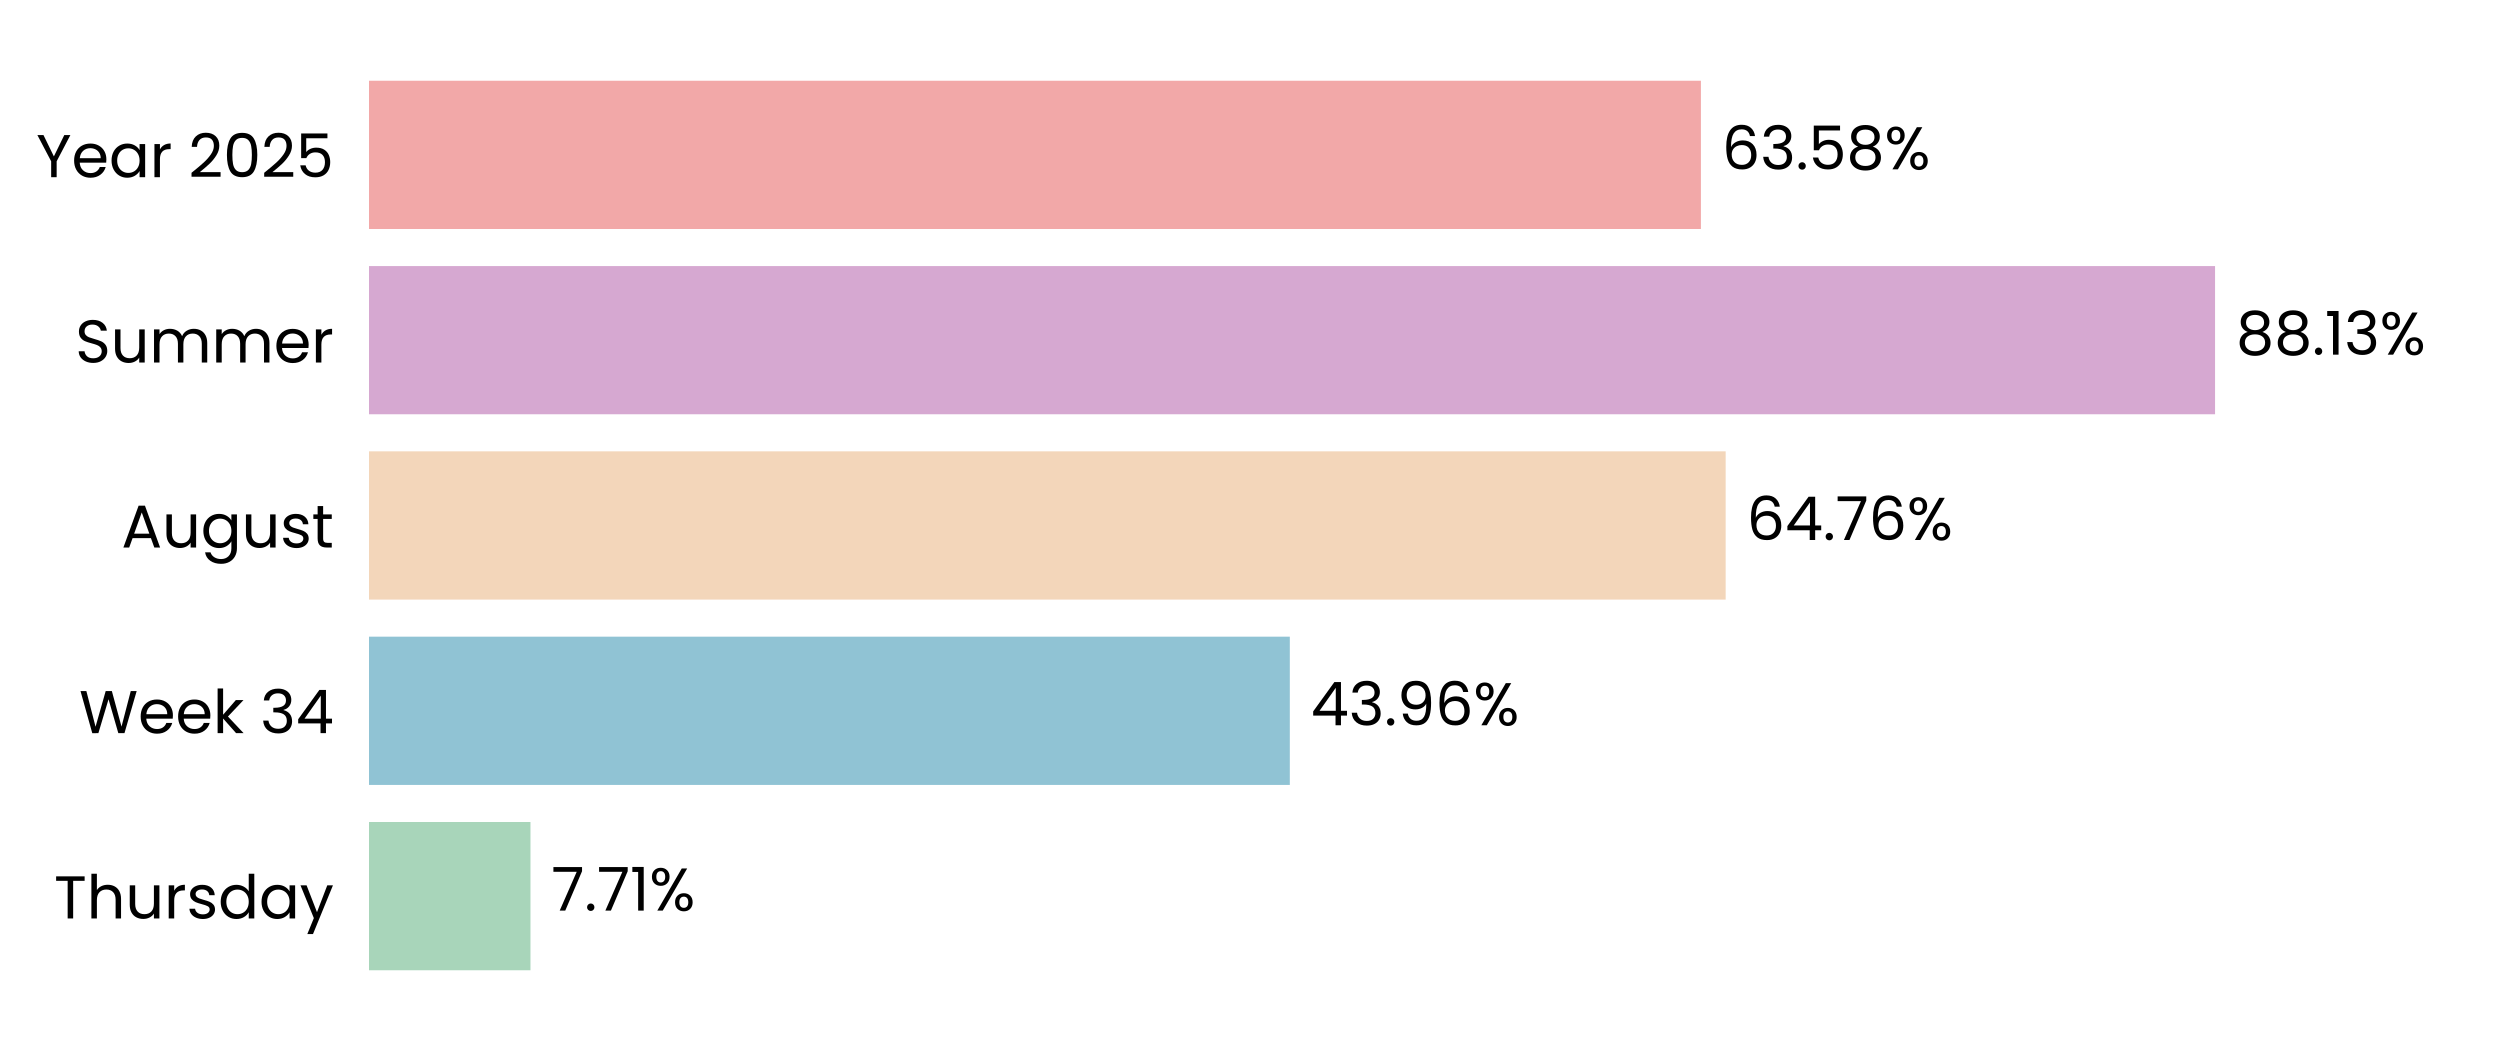
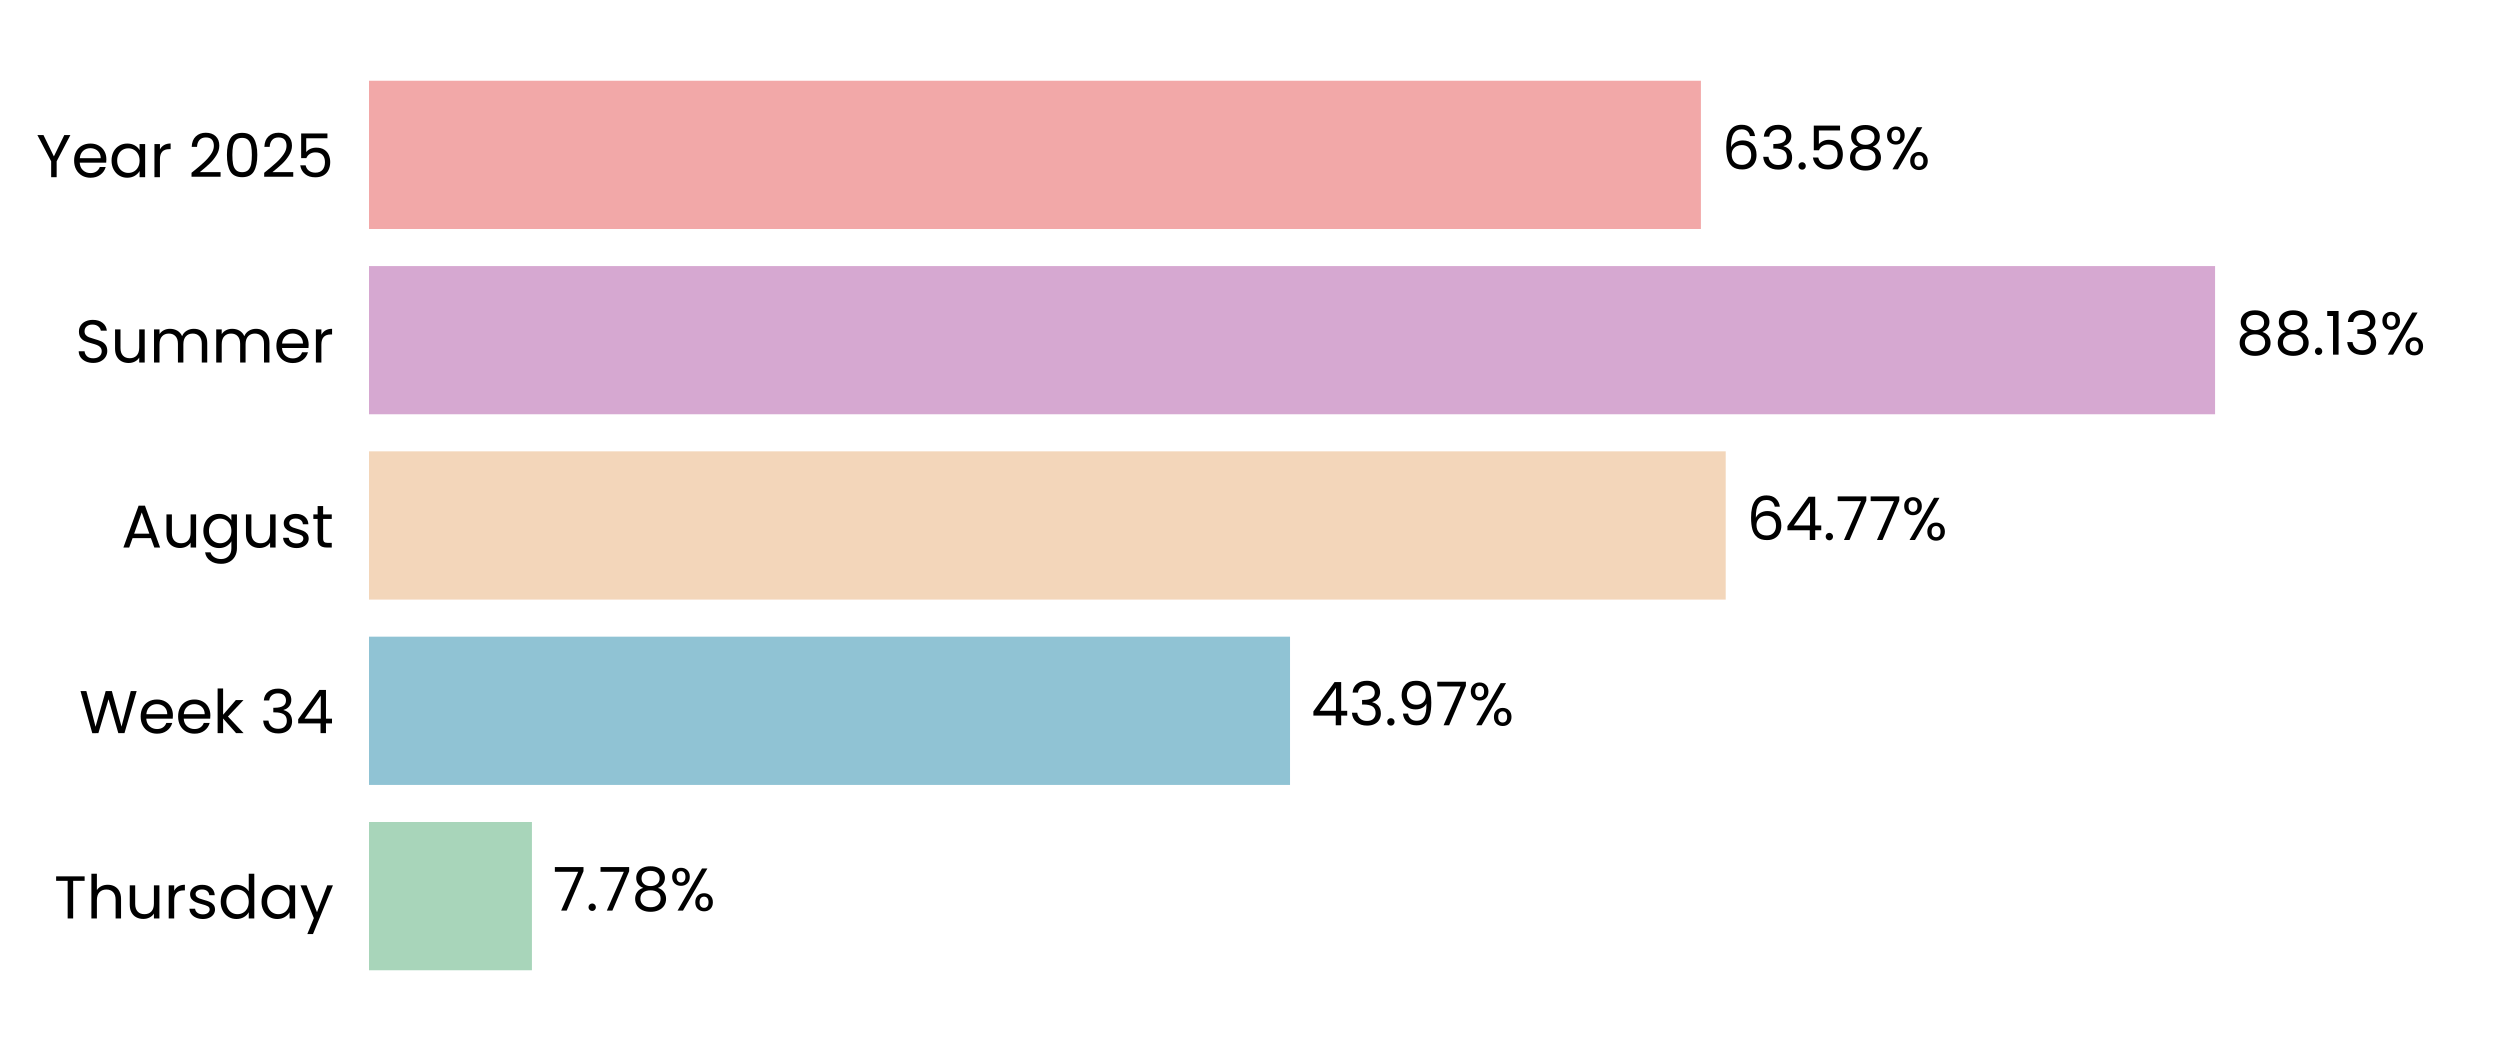
<svg xmlns="http://www.w3.org/2000/svg" xmlns:xlink="http://www.w3.org/1999/xlink" width="496.691pt" height="208.8pt" viewBox="0 0 496.691 208.8" version="1.1">
  <defs>
    <style type="text/css">*{stroke-linejoin: round; stroke-linecap: butt}</style>
  </defs>
  <g id="figure_1">
    <g id="patch_1">
      <path d="M 0 208.8  L 496.691 208.8  L 496.691 0  L 0 0  L 0 208.8  z " style="fill: none" />
    </g>
    <g id="axes_1">
      <g id="patch_2">
        <path d="M 73.311 201.6  L 489.491 201.6  L 489.491 7.2  L 73.311 7.2  L 73.311 201.6  z " style="fill: none" />
      </g>
      <g id="patch_3">
-         <path d="M 73.311 192.764  L 105.392 192.764  L 105.392 163.309  L 73.311 163.309  z " clip-path="url(#p39da7021e7)" style="fill: #a8d5ba" />
+         <path d="M 73.311 192.764  L 105.681 192.764  L 105.681 163.309  L 73.311 163.309  z " clip-path="url(#p99916bc58b)" style="fill: #a8d5ba" />
      </g>
      <g id="patch_4">
-         <path d="M 73.311 155.945  L 256.257 155.945  L 256.257 126.491  L 73.311 126.491  z " clip-path="url(#p39da7021e7)" style="fill: #90c3d4" />
+         <path d="M 73.311 155.945  L 256.298 155.945  L 256.298 126.491  L 73.311 126.491  z " clip-path="url(#p99916bc58b)" style="fill: #90c3d4" />
      </g>
      <g id="patch_5">
-         <path d="M 73.311 119.127  L 342.849 119.127  L 342.849 89.673  L 73.311 89.673  z " clip-path="url(#p39da7021e7)" style="fill: #f3d6ba" />
+         <path d="M 73.311 119.127  L 342.859 119.127  L 342.859 89.673  L 73.311 89.673  z " clip-path="url(#p99916bc58b)" style="fill: #f3d6ba" />
      </g>
      <g id="patch_6">
-         <path d="M 73.311 82.309  L 440.079 82.309  L 440.079 52.855  L 73.311 52.855  z " clip-path="url(#p39da7021e7)" style="fill: #d6a8d1" />
+         <path d="M 73.311 82.309  L 440.082 82.309  L 440.082 52.855  L 73.311 52.855  z " clip-path="url(#p99916bc58b)" style="fill: #d6a8d1" />
      </g>
      <g id="patch_7">
-         <path d="M 73.311 45.491  L 337.93 45.491  L 337.93 16.036  L 73.311 16.036  z " clip-path="url(#p39da7021e7)" style="fill: #f2a8a8" />
+         <path d="M 73.311 45.491  L 337.931 45.491  L 337.931 16.036  L 73.311 16.036  z " clip-path="url(#p99916bc58b)" style="fill: #f2a8a8" />
      </g>
      <g id="matplotlib.axis_1">
        <g id="ytick_1">
          <g id="text_1">
            <g transform="translate(10.74188 182.4764) scale(0.12 -0.12)">
              <defs>
                <path id="Poppins-Regular-54" d="M 3238 4461  L 3238 3987  L 2022 3987  L 2022 0  L 1440 0  L 1440 3987  L 218 3987  L 218 4461  L 3238 4461  z " transform="scale(0.015625)" />
                <path id="Poppins-Regular-68" d="M 2234 3571  Q 2630 3571 2950 3401  Q 3270 3232 3452 2893  Q 3635 2554 3635 2067  L 3635 0  L 3059 0  L 3059 1984  Q 3059 2509 2796 2787  Q 2534 3066 2080 3066  Q 1619 3066 1347 2778  Q 1075 2490 1075 1939  L 1075 0  L 493 0  L 493 4736  L 1075 4736  L 1075 3008  Q 1248 3277 1552 3424  Q 1856 3571 2234 3571  z " transform="scale(0.015625)" />
                <path id="Poppins-Regular-75" d="M 3603 3507  L 3603 0  L 3021 0  L 3021 518  Q 2854 250 2556 99  Q 2259 -51 1901 -51  Q 1491 -51 1164 118  Q 838 288 649 627  Q 461 966 461 1453  L 461 3507  L 1037 3507  L 1037 1530  Q 1037 1011 1299 732  Q 1562 454 2016 454  Q 2483 454 2752 742  Q 3021 1030 3021 1581  L 3021 3507  L 3603 3507  z " transform="scale(0.015625)" />
                <path id="Poppins-Regular-72" d="M 1075 2938  Q 1229 3238 1513 3404  Q 1798 3571 2208 3571  L 2208 2970  L 2054 2970  Q 1075 2970 1075 1907  L 1075 0  L 493 0  L 493 3507  L 1075 3507  L 1075 2938  z " transform="scale(0.015625)" />
                <path id="Poppins-Regular-73" d="M 1734 -58  Q 1331 -58 1011 80  Q 691 218 505 464  Q 320 710 301 1030  L 902 1030  Q 928 768 1149 601  Q 1370 435 1728 435  Q 2061 435 2253 582  Q 2445 730 2445 954  Q 2445 1184 2240 1296  Q 2035 1408 1606 1517  Q 1216 1619 969 1724  Q 723 1830 547 2038  Q 371 2246 371 2586  Q 371 2854 531 3078  Q 691 3302 985 3433  Q 1280 3565 1658 3565  Q 2240 3565 2598 3270  Q 2957 2976 2982 2464  L 2400 2464  Q 2381 2739 2179 2905  Q 1978 3072 1638 3072  Q 1325 3072 1139 2937  Q 954 2803 954 2586  Q 954 2413 1066 2301  Q 1178 2189 1347 2121  Q 1517 2054 1818 1971  Q 2195 1869 2432 1769  Q 2669 1670 2838 1472  Q 3008 1274 3014 954  Q 3014 666 2854 435  Q 2694 205 2403 73  Q 2112 -58 1734 -58  z " transform="scale(0.015625)" />
                <path id="Poppins-Regular-64" d="M 275 1766  Q 275 2304 492 2710  Q 710 3117 1091 3341  Q 1472 3565 1946 3565  Q 2355 3565 2707 3376  Q 3059 3187 3245 2880  L 3245 4736  L 3834 4736  L 3834 0  L 3245 0  L 3245 659  Q 3072 346 2733 144  Q 2394 -58 1939 -58  Q 1472 -58 1091 172  Q 710 403 492 819  Q 275 1235 275 1766  z M 3245 1760  Q 3245 2157 3085 2451  Q 2925 2746 2653 2902  Q 2381 3059 2054 3059  Q 1728 3059 1459 2905  Q 1190 2752 1030 2457  Q 870 2163 870 1766  Q 870 1363 1030 1065  Q 1190 768 1459 611  Q 1728 454 2054 454  Q 2381 454 2653 611  Q 2925 768 3085 1065  Q 3245 1363 3245 1760  z " transform="scale(0.015625)" />
                <path id="Poppins-Regular-61" d="M 275 1766  Q 275 2304 492 2710  Q 710 3117 1091 3341  Q 1472 3565 1939 3565  Q 2400 3565 2739 3366  Q 3078 3168 3245 2867  L 3245 3507  L 3834 3507  L 3834 0  L 3245 0  L 3245 653  Q 3072 346 2729 144  Q 2387 -58 1933 -58  Q 1466 -58 1088 172  Q 710 403 492 819  Q 275 1235 275 1766  z M 3245 1760  Q 3245 2157 3085 2451  Q 2925 2746 2653 2902  Q 2381 3059 2054 3059  Q 1728 3059 1459 2905  Q 1190 2752 1030 2457  Q 870 2163 870 1766  Q 870 1363 1030 1065  Q 1190 768 1459 611  Q 1728 454 2054 454  Q 2381 454 2653 611  Q 2925 768 3085 1065  Q 3245 1363 3245 1760  z " transform="scale(0.015625)" />
                <path id="Poppins-Regular-79" d="M 3514 3507  L 1402 -1651  L 800 -1651  L 1491 38  L 77 3507  L 723 3507  L 1824 666  L 2912 3507  L 3514 3507  z " transform="scale(0.015625)" />
              </defs>
              <use xlink:href="#Poppins-Regular-54" />
              <use xlink:href="#Poppins-Regular-68" transform="translate(54.09999 0)" />
              <use xlink:href="#Poppins-Regular-75" transform="translate(118.1 0)" />
              <use xlink:href="#Poppins-Regular-72" transform="translate(182.1 0)" />
              <use xlink:href="#Poppins-Regular-73" transform="translate(219.3999 0)" />
              <use xlink:href="#Poppins-Regular-64" transform="translate(271.5999 0)" />
              <use xlink:href="#Poppins-Regular-61" transform="translate(339.1999 0)" />
              <use xlink:href="#Poppins-Regular-79" transform="translate(406.7999 0)" />
            </g>
          </g>
        </g>
        <g id="ytick_2">
          <g id="text_2">
            <g transform="translate(15.71813 145.6582) scale(0.12 -0.12)">
              <defs>
                <path id="Poppins-Regular-57" d="M 6099 4461  L 4806 0  L 4154 0  L 3117 3590  L 2042 0  L 1395 -6  L 147 4461  L 768 4461  L 1741 678  L 2816 4461  L 3469 4461  L 4493 691  L 5472 4461  L 6099 4461  z " transform="scale(0.015625)" />
                <path id="Poppins-Regular-65" d="M 3693 1888  Q 3693 1722 3674 1536  L 870 1536  Q 902 1018 1225 726  Q 1549 435 2010 435  Q 2387 435 2640 611  Q 2893 787 2995 1082  L 3622 1082  Q 3482 576 3059 259  Q 2637 -58 2010 -58  Q 1510 -58 1116 166  Q 723 390 499 803  Q 275 1216 275 1760  Q 275 2304 492 2713  Q 710 3123 1104 3344  Q 1498 3565 2010 3565  Q 2509 3565 2893 3347  Q 3277 3130 3485 2749  Q 3693 2368 3693 1888  z M 3091 2010  Q 3091 2342 2944 2582  Q 2797 2822 2544 2947  Q 2291 3072 1984 3072  Q 1542 3072 1232 2790  Q 922 2509 877 2010  L 3091 2010  z " transform="scale(0.015625)" />
                <path id="Poppins-Regular-6b" d="M 2451 0  L 1075 1549  L 1075 0  L 493 0  L 493 4736  L 1075 4736  L 1075 1952  L 2426 3507  L 3238 3507  L 1587 1760  L 3245 0  L 2451 0  z " transform="scale(0.015625)" />
                <path id="Poppins-Regular-20" transform="scale(0.015625)" />
                <path id="Poppins-Regular-33" d="M 384 3462  Q 429 4051 838 4384  Q 1248 4717 1901 4717  Q 2336 4717 2653 4560  Q 2970 4403 3133 4134  Q 3296 3866 3296 3526  Q 3296 3130 3069 2842  Q 2842 2554 2477 2470  L 2477 2438  Q 2893 2336 3136 2035  Q 3379 1734 3379 1248  Q 3379 883 3212 592  Q 3046 301 2713 134  Q 2381 -32 1914 -32  Q 1235 -32 800 323  Q 365 678 314 1331  L 877 1331  Q 922 947 1190 704  Q 1459 461 1907 461  Q 2355 461 2588 694  Q 2822 928 2822 1299  Q 2822 1779 2502 1990  Q 2182 2202 1536 2202  L 1389 2202  L 1389 2688  L 1542 2688  Q 2131 2694 2432 2883  Q 2733 3072 2733 3469  Q 2733 3808 2512 4013  Q 2291 4218 1882 4218  Q 1485 4218 1241 4013  Q 998 3808 954 3462  L 384 3462  z " transform="scale(0.015625)" />
                <path id="Poppins-Regular-34" d="M 256 1030  L 256 1472  L 2502 4582  L 3200 4582  L 3200 1536  L 3840 1536  L 3840 1030  L 3200 1030  L 3200 0  L 2624 0  L 2624 1030  L 256 1030  z M 2650 3974  L 928 1536  L 2650 1536  L 2650 3974  z " transform="scale(0.015625)" />
              </defs>
              <use xlink:href="#Poppins-Regular-57" />
              <use xlink:href="#Poppins-Regular-65" transform="translate(97.59999 0)" />
              <use xlink:href="#Poppins-Regular-65" transform="translate(159.6 0)" />
              <use xlink:href="#Poppins-Regular-6b" transform="translate(221.6 0)" />
              <use xlink:href="#Poppins-Regular-20" transform="translate(273.0999 0)" />
              <use xlink:href="#Poppins-Regular-33" transform="translate(299.7999 0)" />
              <use xlink:href="#Poppins-Regular-34" transform="translate(358.6999 0)" />
            </g>
          </g>
        </g>
        <g id="ytick_3">
          <g id="text_3">
            <g transform="translate(24.11812 108.78) scale(0.12 -0.12)">
              <defs>
                <path id="Poppins-Regular-41" d="M 3130 992  L 1184 992  L 826 0  L 211 0  L 1824 4435  L 2496 4435  L 4102 0  L 3488 0  L 3130 992  z M 2963 1466  L 2157 3718  L 1350 1466  L 2963 1466  z " transform="scale(0.015625)" />
                <path id="Poppins-Regular-67" d="M 1939 3565  Q 2394 3565 2736 3366  Q 3078 3168 3245 2867  L 3245 3507  L 3834 3507  L 3834 -77  Q 3834 -557 3629 -931  Q 3424 -1306 3043 -1517  Q 2662 -1728 2157 -1728  Q 1466 -1728 1005 -1401  Q 544 -1075 461 -512  L 1037 -512  Q 1133 -832 1433 -1027  Q 1734 -1222 2157 -1222  Q 2637 -1222 2941 -921  Q 3245 -621 3245 -77  L 3245 659  Q 3072 352 2733 147  Q 2394 -58 1939 -58  Q 1472 -58 1091 172  Q 710 403 492 819  Q 275 1235 275 1766  Q 275 2304 492 2710  Q 710 3117 1091 3341  Q 1472 3565 1939 3565  z M 3245 1760  Q 3245 2157 3085 2451  Q 2925 2746 2653 2902  Q 2381 3059 2054 3059  Q 1728 3059 1459 2905  Q 1190 2752 1030 2457  Q 870 2163 870 1766  Q 870 1363 1030 1065  Q 1190 768 1459 611  Q 1728 454 2054 454  Q 2381 454 2653 611  Q 2925 768 3085 1065  Q 3245 1363 3245 1760  z " transform="scale(0.015625)" />
                <path id="Poppins-Regular-74" d="M 1203 3027  L 1203 960  Q 1203 704 1312 598  Q 1421 493 1690 493  L 2118 493  L 2118 0  L 1594 0  Q 1107 0 864 224  Q 621 448 621 960  L 621 3027  L 166 3027  L 166 3507  L 621 3507  L 621 4390  L 1203 4390  L 1203 3507  L 2118 3507  L 2118 3027  L 1203 3027  z " transform="scale(0.015625)" />
              </defs>
              <use xlink:href="#Poppins-Regular-41" />
              <use xlink:href="#Poppins-Regular-75" transform="translate(67.39999 0)" />
              <use xlink:href="#Poppins-Regular-67" transform="translate(131.4 0)" />
              <use xlink:href="#Poppins-Regular-75" transform="translate(199 0)" />
              <use xlink:href="#Poppins-Regular-73" transform="translate(263 0)" />
              <use xlink:href="#Poppins-Regular-74" transform="translate(315.2 0)" />
            </g>
          </g>
        </g>
        <g id="ytick_4">
          <g id="text_4">
            <g transform="translate(14.95125 72.02182) scale(0.12 -0.12)">
              <defs>
                <path id="Poppins-Regular-53" d="M 1907 -45  Q 1466 -45 1117 112  Q 768 269 569 547  Q 371 826 365 1190  L 986 1190  Q 1018 877 1245 662  Q 1472 448 1907 448  Q 2323 448 2563 656  Q 2803 864 2803 1190  Q 2803 1446 2662 1606  Q 2522 1766 2310 1849  Q 2099 1933 1741 2029  Q 1299 2144 1033 2259  Q 768 2374 579 2620  Q 390 2867 390 3283  Q 390 3648 576 3929  Q 762 4211 1098 4364  Q 1434 4518 1869 4518  Q 2496 4518 2896 4204  Q 3296 3891 3347 3373  L 2707 3373  Q 2675 3629 2438 3824  Q 2202 4019 1811 4019  Q 1446 4019 1216 3830  Q 986 3642 986 3302  Q 986 3059 1123 2905  Q 1261 2752 1462 2672  Q 1664 2592 2029 2490  Q 2470 2368 2739 2249  Q 3008 2131 3200 1884  Q 3392 1638 3392 1216  Q 3392 890 3219 602  Q 3046 314 2707 134  Q 2368 -45 1907 -45  z " transform="scale(0.015625)" />
                <path id="Poppins-Regular-6d" d="M 4710 3571  Q 5120 3571 5440 3401  Q 5760 3232 5945 2893  Q 6131 2554 6131 2067  L 6131 0  L 5555 0  L 5555 1984  Q 5555 2509 5296 2787  Q 5037 3066 4595 3066  Q 4141 3066 3872 2774  Q 3603 2483 3603 1933  L 3603 0  L 3027 0  L 3027 1984  Q 3027 2509 2768 2787  Q 2509 3066 2067 3066  Q 1613 3066 1344 2774  Q 1075 2483 1075 1933  L 1075 0  L 493 0  L 493 3507  L 1075 3507  L 1075 3002  Q 1248 3277 1539 3424  Q 1830 3571 2182 3571  Q 2624 3571 2963 3372  Q 3302 3174 3469 2790  Q 3616 3162 3955 3366  Q 4294 3571 4710 3571  z " transform="scale(0.015625)" />
              </defs>
              <use xlink:href="#Poppins-Regular-53" />
              <use xlink:href="#Poppins-Regular-75" transform="translate(58.7 0)" />
              <use xlink:href="#Poppins-Regular-6d" transform="translate(122.7 0)" />
              <use xlink:href="#Poppins-Regular-6d" transform="translate(225.7 0)" />
              <use xlink:href="#Poppins-Regular-65" transform="translate(328.7 0)" />
              <use xlink:href="#Poppins-Regular-72" transform="translate(390.6999 0)" />
            </g>
          </g>
        </g>
        <g id="ytick_5">
          <g id="text_5">
            <g transform="translate(7.2 35.20364) scale(0.12 -0.12)">
              <defs>
                <path id="Poppins-Regular-59" d="M 3616 4461  L 2163 1683  L 2163 0  L 1581 0  L 1581 1683  L 122 4461  L 768 4461  L 1869 2202  L 2970 4461  L 3616 4461  z " transform="scale(0.015625)" />
                <path id="Poppins-Regular-32" d="M 326 467  Q 1139 1120 1600 1539  Q 2061 1958 2377 2416  Q 2694 2874 2694 3315  Q 2694 3731 2492 3971  Q 2291 4211 1843 4211  Q 1408 4211 1168 3939  Q 928 3667 909 3213  L 346 3213  Q 371 3930 780 4320  Q 1190 4710 1837 4710  Q 2496 4710 2883 4345  Q 3270 3981 3270 3341  Q 3270 2810 2953 2307  Q 2637 1805 2233 1424  Q 1830 1043 1203 538  L 3405 538  L 3405 51  L 326 51  L 326 467  z " transform="scale(0.015625)" />
                <path id="Poppins-Regular-30" d="M 397 2362  Q 397 3462 755 4080  Q 1114 4698 2010 4698  Q 2899 4698 3257 4080  Q 3616 3462 3616 2362  Q 3616 1242 3257 621  Q 2899 0 2010 0  Q 1114 0 755 621  Q 397 1242 397 2362  z M 3040 2362  Q 3040 2918 2966 3305  Q 2893 3693 2665 3929  Q 2438 4166 2010 4166  Q 1574 4166 1347 3929  Q 1120 3693 1046 3305  Q 973 2918 973 2362  Q 973 1786 1046 1395  Q 1120 1005 1347 768  Q 1574 531 2010 531  Q 2438 531 2665 768  Q 2893 1005 2966 1395  Q 3040 1786 3040 2362  z " transform="scale(0.015625)" />
                <path id="Poppins-Regular-35" d="M 3347 4122  L 1101 4122  L 1101 2662  Q 1248 2867 1536 2998  Q 1824 3130 2157 3130  Q 2688 3130 3021 2909  Q 3354 2688 3498 2339  Q 3642 1990 3642 1600  Q 3642 1139 3469 774  Q 3296 410 2941 198  Q 2586 -13 2061 -13  Q 1389 -13 973 332  Q 557 678 467 1254  L 1037 1254  Q 1120 890 1389 685  Q 1658 480 2067 480  Q 2573 480 2829 784  Q 3085 1088 3085 1587  Q 3085 2086 2829 2358  Q 2573 2630 2074 2630  Q 1734 2630 1481 2467  Q 1229 2304 1114 2022  L 563 2022  L 563 4634  L 3347 4634  L 3347 4122  z " transform="scale(0.015625)" />
              </defs>
              <use xlink:href="#Poppins-Regular-59" />
              <use xlink:href="#Poppins-Regular-65" transform="translate(58.39999 0)" />
              <use xlink:href="#Poppins-Regular-61" transform="translate(120.4 0)" />
              <use xlink:href="#Poppins-Regular-72" transform="translate(188 0)" />
              <use xlink:href="#Poppins-Regular-20" transform="translate(225.3 0)" />
              <use xlink:href="#Poppins-Regular-32" transform="translate(252 0)" />
              <use xlink:href="#Poppins-Regular-30" transform="translate(309.4999 0)" />
              <use xlink:href="#Poppins-Regular-32" transform="translate(372.2999 0)" />
              <use xlink:href="#Poppins-Regular-35" transform="translate(429.7999 0)" />
            </g>
          </g>
        </g>
      </g>
      <g id="text_6">
-         <g transform="translate(109.5536 180.9164) scale(0.12 -0.12)">
+         <g transform="translate(109.8426 180.9164) scale(0.12 -0.12)">
          <defs>
            <path id="Poppins-Regular-37" d="M 3245 4173  L 1466 0  L 877 0  L 2682 4115  L 211 4115  L 211 4614  L 3245 4614  L 3245 4173  z " transform="scale(0.015625)" />
            <path id="Poppins-Regular-2e" d="M 678 -38  Q 512 -38 397 77  Q 282 192 282 358  Q 282 525 397 640  Q 512 755 678 755  Q 838 755 950 640  Q 1062 525 1062 358  Q 1062 192 950 77  Q 838 -38 678 -38  z " transform="scale(0.015625)" />
-             <path id="Poppins-Regular-31" d="M 243 4096  L 243 4627  L 1446 4627  L 1446 0  L 858 0  L 858 4096  L 243 4096  z " transform="scale(0.015625)" />
+             <path id="Poppins-Regular-38" d="M 1242 2406  Q 883 2547 691 2816  Q 499 3085 499 3469  Q 499 3814 672 4092  Q 845 4371 1187 4534  Q 1530 4698 2016 4698  Q 2502 4698 2844 4534  Q 3187 4371 3363 4092  Q 3539 3814 3539 3469  Q 3539 3098 3340 2819  Q 3142 2541 2797 2406  Q 3194 2285 3427 1981  Q 3661 1677 3661 1248  Q 3661 832 3456 521  Q 3251 211 2876 41  Q 2502 -128 2016 -128  Q 1530 -128 1162 41  Q 794 211 589 521  Q 384 832 384 1248  Q 384 1677 614 1984  Q 845 2291 1242 2406  z M 2976 3398  Q 2976 3789 2720 4000  Q 2464 4211 2016 4211  Q 1574 4211 1318 4000  Q 1062 3789 1062 3392  Q 1062 3034 1328 2816  Q 1594 2598 2016 2598  Q 2445 2598 2710 2819  Q 2976 3040 2976 3398  z M 2016 2150  Q 1542 2150 1241 1929  Q 941 1709 941 1267  Q 941 858 1232 608  Q 1523 358 2016 358  Q 2509 358 2797 608  Q 3085 858 3085 1267  Q 3085 1696 2790 1923  Q 2496 2150 2016 2150  z " transform="scale(0.015625)" />
            <path id="Poppins-Regular-25" d="M 269 3584  Q 269 4019 531 4278  Q 794 4538 1203 4538  Q 1613 4538 1875 4278  Q 2138 4019 2138 3584  Q 2138 3142 1875 2883  Q 1613 2624 1203 2624  Q 794 2624 531 2883  Q 269 3142 269 3584  z M 4006 4467  L 1414 0  L 838 0  L 3430 4467  L 4006 4467  z M 1203 4179  Q 986 4179 861 4028  Q 736 3878 736 3584  Q 736 3290 861 3136  Q 986 2982 1203 2982  Q 1421 2982 1549 3139  Q 1677 3296 1677 3584  Q 1677 3878 1549 4028  Q 1421 4179 1203 4179  z M 2720 883  Q 2720 1325 2982 1584  Q 3245 1843 3654 1843  Q 4064 1843 4323 1584  Q 4582 1325 4582 883  Q 4582 448 4323 185  Q 4064 -77 3654 -77  Q 3245 -77 2982 182  Q 2720 442 2720 883  z M 3648 1478  Q 3430 1478 3302 1328  Q 3174 1178 3174 883  Q 3174 595 3302 444  Q 3430 294 3648 294  Q 3866 294 3994 444  Q 4122 595 4122 883  Q 4122 1178 3994 1328  Q 3866 1478 3648 1478  z " transform="scale(0.015625)" />
          </defs>
          <use xlink:href="#Poppins-Regular-37" />
          <use xlink:href="#Poppins-Regular-2e" transform="translate(54.59999 0)" />
          <use xlink:href="#Poppins-Regular-37" transform="translate(75.59998 0)" />
-           <use xlink:href="#Poppins-Regular-31" transform="translate(130.2 0)" />
-           <use xlink:href="#Poppins-Regular-25" transform="translate(162.2 0)" />
+           <use xlink:href="#Poppins-Regular-38" transform="translate(130.2 0)" />
+           <use xlink:href="#Poppins-Regular-25" transform="translate(193.3 0)" />
        </g>
      </g>
      <g id="text_7">
-         <g transform="translate(260.4188 144.0982) scale(0.12 -0.12)">
+         <g transform="translate(260.4601 144.0982) scale(0.12 -0.12)">
          <defs>
            <path id="Poppins-Regular-39" d="M 1146 1242  Q 1210 877 1443 678  Q 1677 480 2074 480  Q 2605 480 2857 896  Q 3110 1312 3098 2298  Q 2963 2010 2649 1846  Q 2336 1683 1952 1683  Q 1523 1683 1187 1859  Q 851 2035 659 2374  Q 467 2714 467 3194  Q 467 3878 864 4297  Q 1261 4717 1990 4717  Q 2886 4717 3248 4134  Q 3610 3552 3610 2400  Q 3610 1594 3466 1069  Q 3322 544 2979 269  Q 2637 -6 2042 -6  Q 1389 -6 1024 346  Q 659 698 608 1242  L 1146 1242  z M 2048 2176  Q 2477 2176 2752 2441  Q 3027 2707 3027 3162  Q 3027 3642 2758 3936  Q 2490 4230 2003 4230  Q 1555 4230 1289 3948  Q 1024 3667 1024 3206  Q 1024 2739 1286 2457  Q 1549 2176 2048 2176  z " transform="scale(0.015625)" />
-             <path id="Poppins-Regular-36" d="M 2976 3526  Q 2835 4237 2099 4237  Q 1530 4237 1248 3798  Q 966 3360 973 2355  Q 1120 2688 1462 2877  Q 1805 3066 2227 3066  Q 2886 3066 3280 2656  Q 3674 2246 3674 1523  Q 3674 1088 3504 742  Q 3334 397 2992 192  Q 2650 -13 2163 -13  Q 1504 -13 1133 281  Q 762 576 614 1094  Q 467 1613 467 2374  Q 467 4723 2106 4723  Q 2733 4723 3091 4384  Q 3450 4045 3514 3526  L 2976 3526  z M 2106 2573  Q 1830 2573 1587 2461  Q 1344 2349 1193 2121  Q 1043 1894 1043 1568  Q 1043 1082 1324 778  Q 1606 474 2131 474  Q 2579 474 2844 752  Q 3110 1030 3110 1504  Q 3110 2003 2854 2288  Q 2598 2573 2106 2573  z " transform="scale(0.015625)" />
          </defs>
          <use xlink:href="#Poppins-Regular-34" />
          <use xlink:href="#Poppins-Regular-33" transform="translate(62.89999 0)" />
          <use xlink:href="#Poppins-Regular-2e" transform="translate(121.8 0)" />
          <use xlink:href="#Poppins-Regular-39" transform="translate(142.8 0)" />
-           <use xlink:href="#Poppins-Regular-36" transform="translate(205.8 0)" />
-           <use xlink:href="#Poppins-Regular-25" transform="translate(269.2999 0)" />
+           <use xlink:href="#Poppins-Regular-37" transform="translate(205.8 0)" />
+           <use xlink:href="#Poppins-Regular-25" transform="translate(260.3999 0)" />
        </g>
      </g>
      <g id="text_8">
-         <g transform="translate(347.0111 107.28) scale(0.12 -0.12)">
+         <g transform="translate(347.0205 107.28) scale(0.12 -0.12)">
+           <defs>
+             <path id="Poppins-Regular-36" d="M 2976 3526  Q 2835 4237 2099 4237  Q 1530 4237 1248 3798  Q 966 3360 973 2355  Q 1120 2688 1462 2877  Q 1805 3066 2227 3066  Q 2886 3066 3280 2656  Q 3674 2246 3674 1523  Q 3674 1088 3504 742  Q 3334 397 2992 192  Q 2650 -13 2163 -13  Q 1504 -13 1133 281  Q 762 576 614 1094  Q 467 1613 467 2374  Q 467 4723 2106 4723  Q 2733 4723 3091 4384  Q 3450 4045 3514 3526  L 2976 3526  z M 2106 2573  Q 1830 2573 1587 2461  Q 1344 2349 1193 2121  Q 1043 1894 1043 1568  Q 1043 1082 1324 778  Q 1606 474 2131 474  Q 2579 474 2844 752  Q 3110 1030 3110 1504  Q 3110 2003 2854 2288  Q 2598 2573 2106 2573  z " transform="scale(0.015625)" />
+           </defs>
          <use xlink:href="#Poppins-Regular-36" />
          <use xlink:href="#Poppins-Regular-34" transform="translate(63.49999 0)" />
          <use xlink:href="#Poppins-Regular-2e" transform="translate(126.4 0)" />
          <use xlink:href="#Poppins-Regular-37" transform="translate(147.4 0)" />
-           <use xlink:href="#Poppins-Regular-36" transform="translate(202 0)" />
-           <use xlink:href="#Poppins-Regular-25" transform="translate(265.4999 0)" />
+           <use xlink:href="#Poppins-Regular-37" transform="translate(202 0)" />
+           <use xlink:href="#Poppins-Regular-25" transform="translate(256.5999 0)" />
        </g>
      </g>
      <g id="text_9">
-         <g transform="translate(444.2411 70.46182) scale(0.12 -0.12)">
-           <defs>
-             <path id="Poppins-Regular-38" d="M 1242 2406  Q 883 2547 691 2816  Q 499 3085 499 3469  Q 499 3814 672 4092  Q 845 4371 1187 4534  Q 1530 4698 2016 4698  Q 2502 4698 2844 4534  Q 3187 4371 3363 4092  Q 3539 3814 3539 3469  Q 3539 3098 3340 2819  Q 3142 2541 2797 2406  Q 3194 2285 3427 1981  Q 3661 1677 3661 1248  Q 3661 832 3456 521  Q 3251 211 2876 41  Q 2502 -128 2016 -128  Q 1530 -128 1162 41  Q 794 211 589 521  Q 384 832 384 1248  Q 384 1677 614 1984  Q 845 2291 1242 2406  z M 2976 3398  Q 2976 3789 2720 4000  Q 2464 4211 2016 4211  Q 1574 4211 1318 4000  Q 1062 3789 1062 3392  Q 1062 3034 1328 2816  Q 1594 2598 2016 2598  Q 2445 2598 2710 2819  Q 2976 3040 2976 3398  z M 2016 2150  Q 1542 2150 1241 1929  Q 941 1709 941 1267  Q 941 858 1232 608  Q 1523 358 2016 358  Q 2509 358 2797 608  Q 3085 858 3085 1267  Q 3085 1696 2790 1923  Q 2496 2150 2016 2150  z " transform="scale(0.015625)" />
+         <g transform="translate(444.2442 70.46182) scale(0.12 -0.12)">
+           <defs>
+             <path id="Poppins-Regular-31" d="M 243 4096  L 243 4627  L 1446 4627  L 1446 0  L 858 0  L 858 4096  L 243 4096  z " transform="scale(0.015625)" />
          </defs>
          <use xlink:href="#Poppins-Regular-38" />
          <use xlink:href="#Poppins-Regular-38" transform="translate(63.09999 0)" />
          <use xlink:href="#Poppins-Regular-2e" transform="translate(126.2 0)" />
          <use xlink:href="#Poppins-Regular-31" transform="translate(147.2 0)" />
          <use xlink:href="#Poppins-Regular-33" transform="translate(179.2 0)" />
          <use xlink:href="#Poppins-Regular-25" transform="translate(238.0999 0)" />
        </g>
      </g>
      <g id="text_10">
-         <g transform="translate(342.0918 33.64364) scale(0.12 -0.12)">
+         <g transform="translate(342.0926 33.64364) scale(0.12 -0.12)">
          <use xlink:href="#Poppins-Regular-36" />
          <use xlink:href="#Poppins-Regular-33" transform="translate(63.49999 0)" />
          <use xlink:href="#Poppins-Regular-2e" transform="translate(122.4 0)" />
          <use xlink:href="#Poppins-Regular-35" transform="translate(143.4 0)" />
          <use xlink:href="#Poppins-Regular-38" transform="translate(206.2 0)" />
          <use xlink:href="#Poppins-Regular-25" transform="translate(269.2999 0)" />
        </g>
      </g>
    </g>
  </g>
  <defs>
-     <clipPath id="p39da7021e7">
+     <clipPath id="p99916bc58b">
      <rect x="73.311" y="7.2" width="416.18" height="194.4" />
    </clipPath>
  </defs>
</svg>
